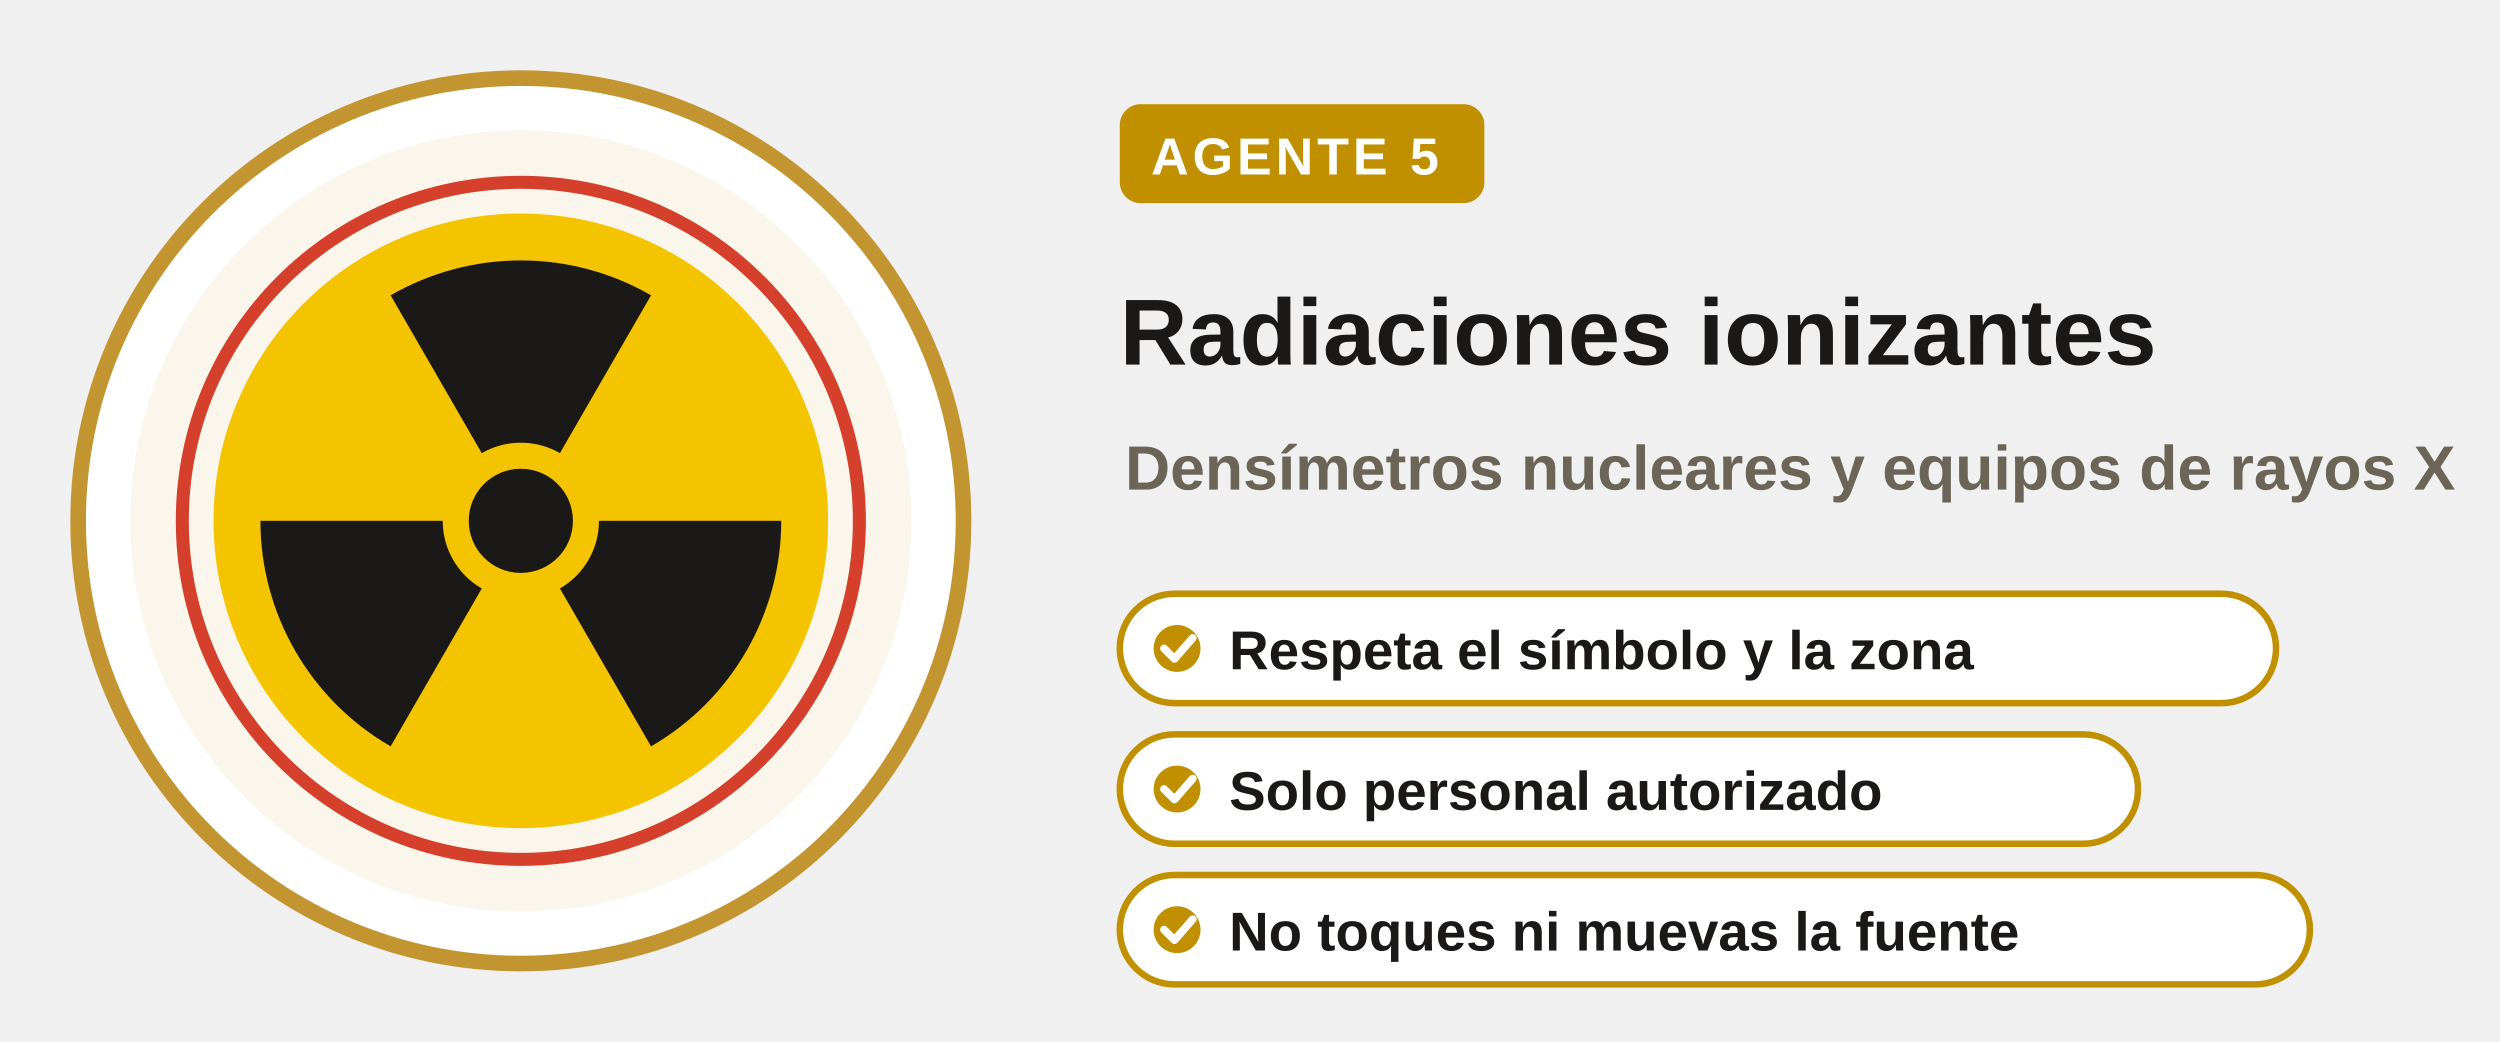
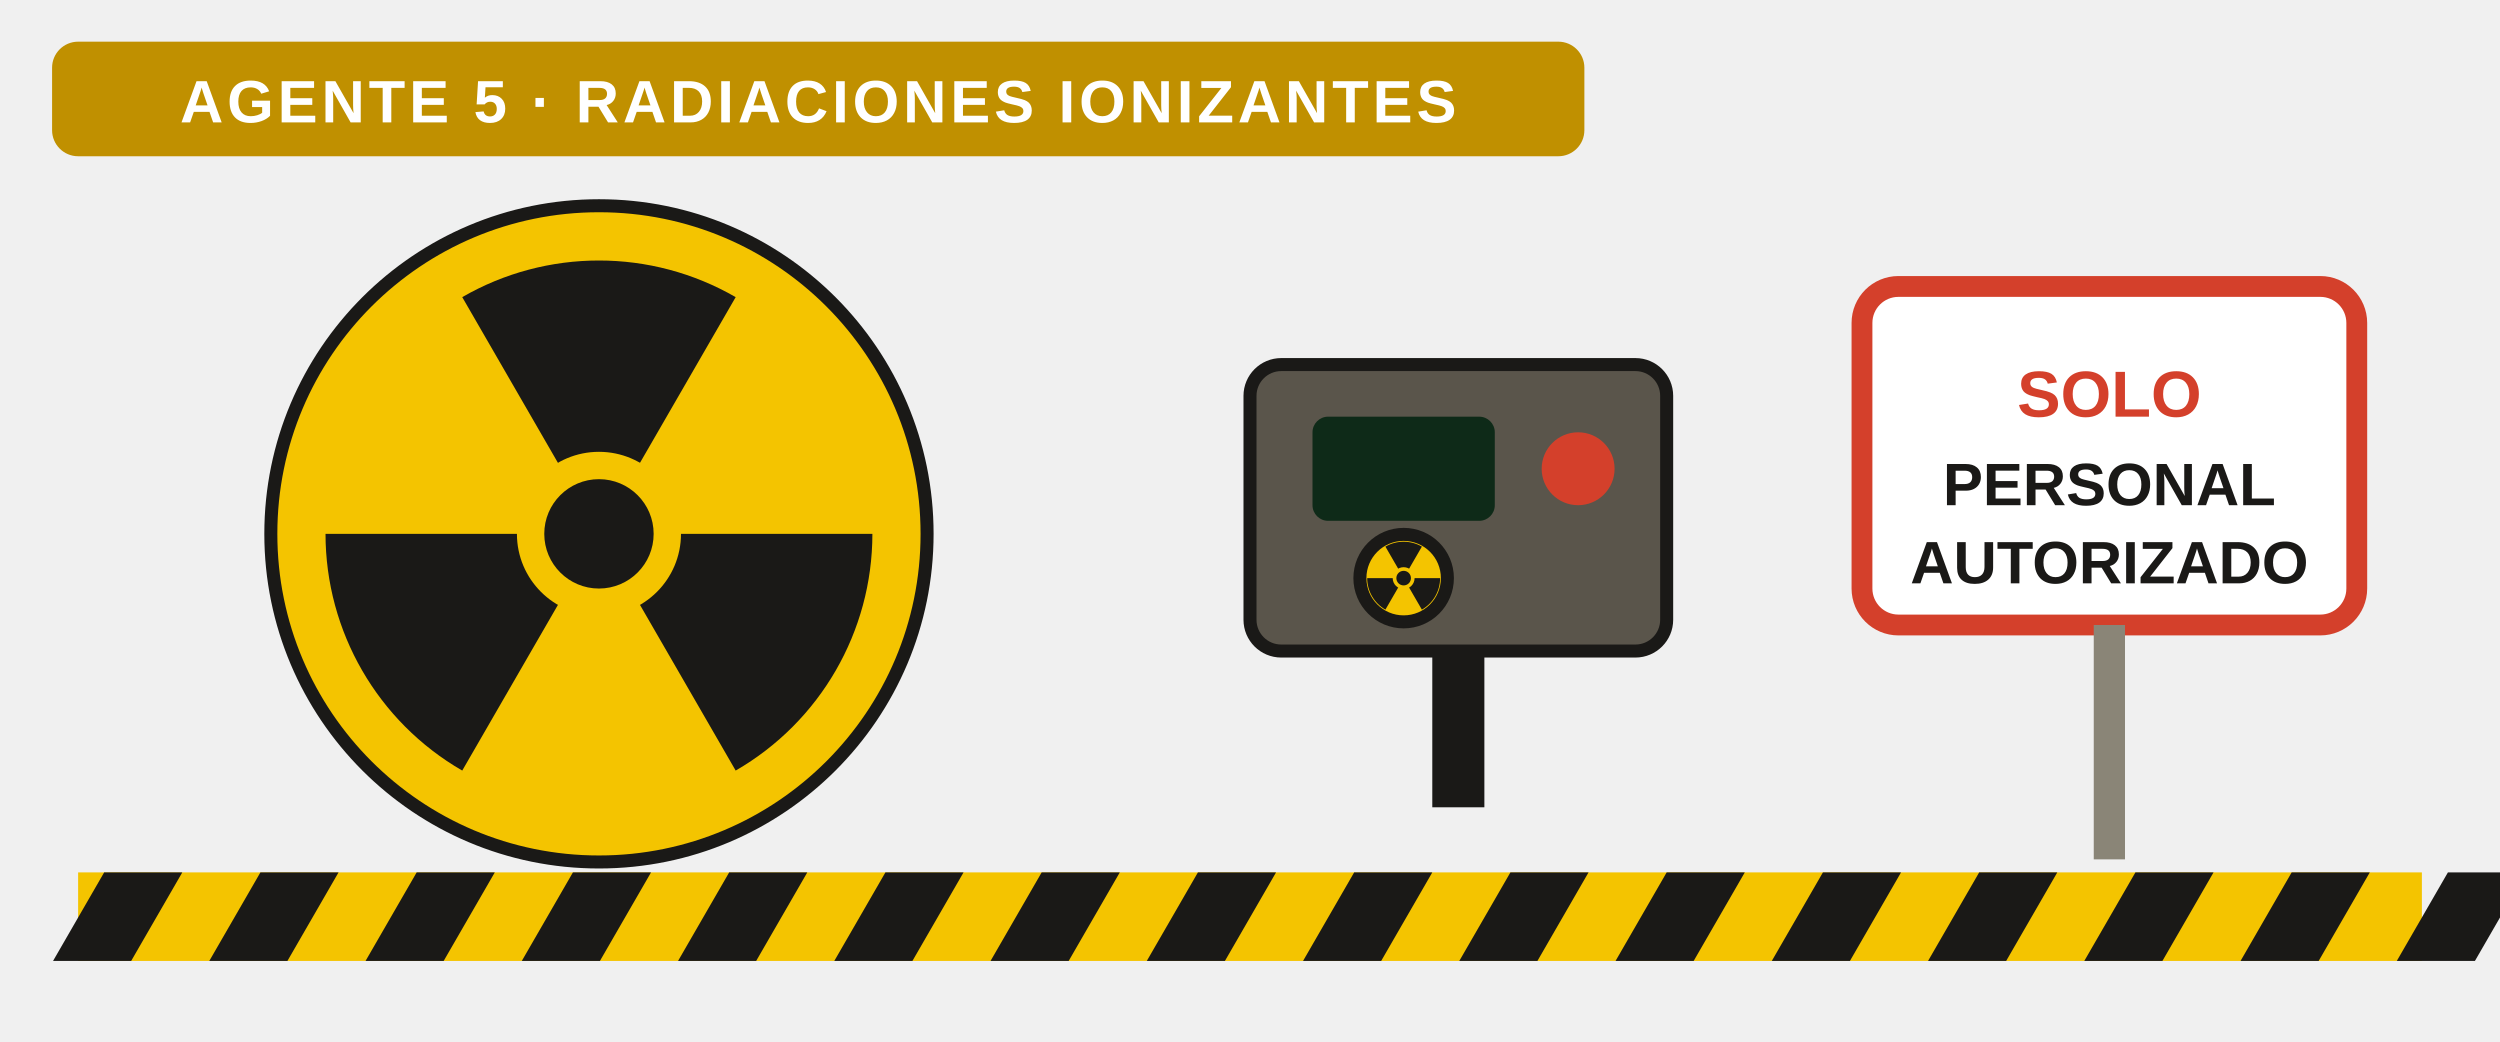
- <svg xmlns="http://www.w3.org/2000/svg" viewBox="0 0 960 400" width="960" height="400">
+ <svg xmlns="http://www.w3.org/2000/svg" class="a102" viewBox="0 0 960 400" width="960" height="400">
  <style>
- text{font-family:'Montserrat','Segoe UI','Arial Black',Arial,sans-serif}
- .in{animation:in .7s cubic-bezier(.2,.8,.2,1) both}
- .chip{animation:chip .6s cubic-bezier(.2,.8,.2,1) both}
- @keyframes in{from{opacity:0;transform:translateY(14px)}to{opacity:1;transform:none}}
- @keyframes chip{from{opacity:0;transform:translateX(30px)}to{opacity:1;transform:none}}
- @keyframes pop{0%{transform:scale(.6);opacity:0}70%{transform:scale(1.06);opacity:1}100%{transform:scale(1)}}
- .ic{transform-origin:200px 200px;animation:pop .8s cubic-bezier(.2,.8,.2,1) both}
+ svg.a102 text{font-family:Montserrat,'Segoe UI','Arial Black',Arial,sans-serif}
+ .a102 .p{animation:a102p .7s cubic-bezier(.2,1.4,.4,1) both;transform-box:fill-box;transform-origin:center}
+ .a102 .u{animation:a102u .7s cubic-bezier(.2,.8,.2,1) both}
+ .a102 .f{animation:a102f 3s ease-in-out infinite;transform-box:fill-box;transform-origin:center}
+ .a102 .sh{animation:a102sh .18s linear infinite}
+ .a102 .sp{animation:a102sp 9s linear infinite;transform-box:fill-box;transform-origin:center}
+ .a102 .bl{animation:a102bl 1.2s ease-in-out infinite}
+ @keyframes a102p{from{opacity:0;transform:scale(.3)}to{opacity:1;transform:none}}
+ @keyframes a102u{from{opacity:0;transform:translateY(26px)}to{opacity:1;transform:none}}
+ @keyframes a102f{0%,100%{transform:translateY(0)}50%{transform:translateY(-10px)}}
+ @keyframes a102sh{0%{transform:translate(0,0)}25%{transform:translate(-3px,2px)}50%{transform:translate(3px,-1px)}75%{transform:translate(-2px,-2px)}}
+ @keyframes a102sp{to{transform:rotate(360deg)}}
+ @keyframes a102bl{0%,100%{opacity:1}50%{opacity:.35}}
</style>
-   <g class="ic">
-     <circle cx="200" cy="200" r="170" fill="#fff" stroke="#c39531" stroke-width="6" />
-     <circle cx="200" cy="200" r="150" fill="#c09000" opacity=".08" />
-     <circle cx="200" cy="200" r="118" fill="#f4c400" />
-     <g>
-       <path d="M200 200 L150.0 113.4 A100 100 0 0 1 250.0 113.4 Z" fill="#1a1917" />
-       <path d="M200 200 L300.0 200.0 A100 100 0 0 1 250.0 286.6 Z" fill="#1a1917" />
-       <path d="M200 200 L150.0 286.6 A100 100 0 0 1 100.0 200.0 Z" fill="#1a1917" />
-       <animateTransform attributeName="transform" type="rotate" from="0 200 200" to="360 200 200" dur="10s" repeatCount="indefinite" />
+   <g class="u">
+     <rect x="20" y="16" width="588.4" height="44" rx="10" fill="#c09000" />
+     <text x="314.2" y="47" text-anchor="middle" font-size="23" font-weight="900" fill="#fff" letter-spacing="1.5">AGENTE 5 · RADIACIONES IONIZANTES</text>
+   </g>
+   <g class="p" style="animation-delay:0.2s">
+     <g transform="translate(230 205)">
+       <circle r="126.0" fill="#f4c400" stroke="#1a1917" stroke-width="5" />
+       <g class="sp">
+         <path d="M0 0 L-52.5 -90.9 A105 105 0 0 1 52.5 -90.9 Z" fill="#1a1917" />
+         <path d="M0 0 L105.0 0.0 A105 105 0 0 1 52.5 90.9 Z" fill="#1a1917" />
+         <path d="M0 0 L-52.5 90.9 A105 105 0 0 1 -105.0 0.0 Z" fill="#1a1917" />
+       </g>
+       <circle r="31.5" fill="#f4c400" />
+       <circle r="21.0" fill="#1a1917" />
    </g>
-     <circle cx="200" cy="200" r="30" fill="#f4c400" />
-     <circle cx="200" cy="200" r="20" fill="#1a1917" />
-     <circle cx="200" cy="200" r="130" fill="none" stroke="#d4402b" stroke-width="5">
-       <animate attributeName="r" values="122;160" dur="1.8s" repeatCount="indefinite" />
-       <animate attributeName="opacity" values="1;0" dur="1.8s" repeatCount="indefinite" />
-     </circle>
  </g>
-   <g class="in" style="animation-delay:.15s">
-     <rect x="430" y="40" width="140" height="38" rx="8" fill="#c09000" />
-     <text x="442" y="67" font-size="20" font-weight="800" fill="#fff" letter-spacing="1.5">AGENTE 5</text>
+   <g class="u" style="animation-delay:1.4s">
+     <rect x="30" y="335" width="900" height="34" fill="#f4c400" />
+     <g transform="translate(40 335)">
+       <rect x="0" y="0" width="30" height="34" fill="#1a1917" transform="skewX(-30)" />
+       <rect x="60" y="0" width="30" height="34" fill="#1a1917" transform="skewX(-30)" />
+       <rect x="120" y="0" width="30" height="34" fill="#1a1917" transform="skewX(-30)" />
+       <rect x="180" y="0" width="30" height="34" fill="#1a1917" transform="skewX(-30)" />
+       <rect x="240" y="0" width="30" height="34" fill="#1a1917" transform="skewX(-30)" />
+       <rect x="300" y="0" width="30" height="34" fill="#1a1917" transform="skewX(-30)" />
+       <rect x="360" y="0" width="30" height="34" fill="#1a1917" transform="skewX(-30)" />
+       <rect x="420" y="0" width="30" height="34" fill="#1a1917" transform="skewX(-30)" />
+       <rect x="480" y="0" width="30" height="34" fill="#1a1917" transform="skewX(-30)" />
+       <rect x="540" y="0" width="30" height="34" fill="#1a1917" transform="skewX(-30)" />
+       <rect x="600" y="0" width="30" height="34" fill="#1a1917" transform="skewX(-30)" />
+       <rect x="660" y="0" width="30" height="34" fill="#1a1917" transform="skewX(-30)" />
+       <rect x="720" y="0" width="30" height="34" fill="#1a1917" transform="skewX(-30)" />
+       <rect x="780" y="0" width="30" height="34" fill="#1a1917" transform="skewX(-30)" />
+       <rect x="840" y="0" width="30" height="34" fill="#1a1917" transform="skewX(-30)" />
+       <rect x="900" y="0" width="30" height="34" fill="#1a1917" transform="skewX(-30)" />
+       <rect x="960" y="0" width="30" height="34" fill="#1a1917" transform="skewX(-30)" />
+       <rect x="1020" y="0" width="30" height="34" fill="#1a1917" transform="skewX(-30)" />
+     </g>
  </g>
-   <text class="in" style="animation-delay:.25s" x="430" y="140" font-size="36" font-weight="900" fill="#1a1917">Radiaciones ionizantes</text>
-   <text class="in" style="animation-delay:.35s" x="432" y="188" font-size="24" font-weight="600" fill="#6b6457">Densímetros nucleares y equipos de rayos X</text>
-   <g class="chip" style="animation-delay:0.5s">
-     <rect x="430" y="228" width="444" height="42" rx="21" fill="#fff" stroke="#c09000" stroke-width="2.5" />
-     <circle cx="452" cy="249" r="9" fill="#c09000" />
-     <path d="M447 249 l4 4 l7 -8" stroke="#fff" stroke-width="3" fill="none" stroke-linecap="round" stroke-linejoin="round" />
-     <text x="472" y="257" font-size="21" font-weight="700" fill="#1a1917">Respeta el símbolo y la zona</text>
+   <g class="p" style="animation-delay:2.0s">
+     <g transform="translate(560 200)">
+       <rect x="-80" y="-60" width="160" height="110" rx="12" fill="#5a554b" stroke="#1a1917" stroke-width="5" />
+       <rect x="-56" y="-40" width="70" height="40" rx="6" fill="#0e2a18" />
+       <circle cx="46" cy="-20" r="14" fill="#d4402b" class="bl" />
+       <rect x="-10" y="50" width="20" height="60" fill="#1a1917" />
+       <g transform="translate(-21 22)">
+         <circle r="16.8" fill="#f4c400" stroke="#1a1917" stroke-width="5" />
+         <g>
+           <path d="M0 0 L-7.0 -12.1 A14 14 0 0 1 7.0 -12.1 Z" fill="#1a1917" />
+           <path d="M0 0 L14.0 0.0 A14 14 0 0 1 7.0 12.1 Z" fill="#1a1917" />
+           <path d="M0 0 L-7.0 12.1 A14 14 0 0 1 -14.0 0.0 Z" fill="#1a1917" />
+         </g>
+         <circle r="4.2" fill="#f4c400" />
+         <circle r="2.8" fill="#1a1917" />
+       </g>
+     </g>
  </g>
-   <g class="chip" style="animation-delay:0.85s">
-     <rect x="430" y="282" width="391" height="42" rx="21" fill="#fff" stroke="#c09000" stroke-width="2.5" />
-     <circle cx="452" cy="303" r="9" fill="#c09000" />
-     <path d="M447 303 l4 4 l7 -8" stroke="#fff" stroke-width="3" fill="none" stroke-linecap="round" stroke-linejoin="round" />
-     <text x="472" y="311" font-size="21" font-weight="700" fill="#1a1917">Solo personal autorizado</text>
-   </g>
-   <g class="chip" style="animation-delay:1.2s">
-     <rect x="430" y="336" width="457" height="42" rx="21" fill="#fff" stroke="#c09000" stroke-width="2.5" />
-     <circle cx="452" cy="357" r="9" fill="#c09000" />
-     <path d="M447 357 l4 4 l7 -8" stroke="#fff" stroke-width="3" fill="none" stroke-linecap="round" stroke-linejoin="round" />
-     <text x="472" y="365" font-size="21" font-weight="700" fill="#1a1917">No toques ni muevas la fuente</text>
+   <g class="p" style="animation-delay:3.0s">
+     <g transform="translate(810 180)">
+       <rect x="-95" y="-70" width="190" height="130" rx="14" fill="#fff" stroke="#d4402b" stroke-width="8" />
+       <text y="-20" text-anchor="middle" font-size="25" font-weight="900" fill="#d4402b">SOLO</text>
+       <text y="14" text-anchor="middle" font-size="23" font-weight="900" fill="#1a1917">PERSONAL</text>
+       <text y="44" text-anchor="middle" font-size="23" font-weight="900" fill="#1a1917">AUTORIZADO</text>
+       <rect x="-6" y="60" width="12" height="90" fill="#8a8577" />
+     </g>
  </g>
</svg>
